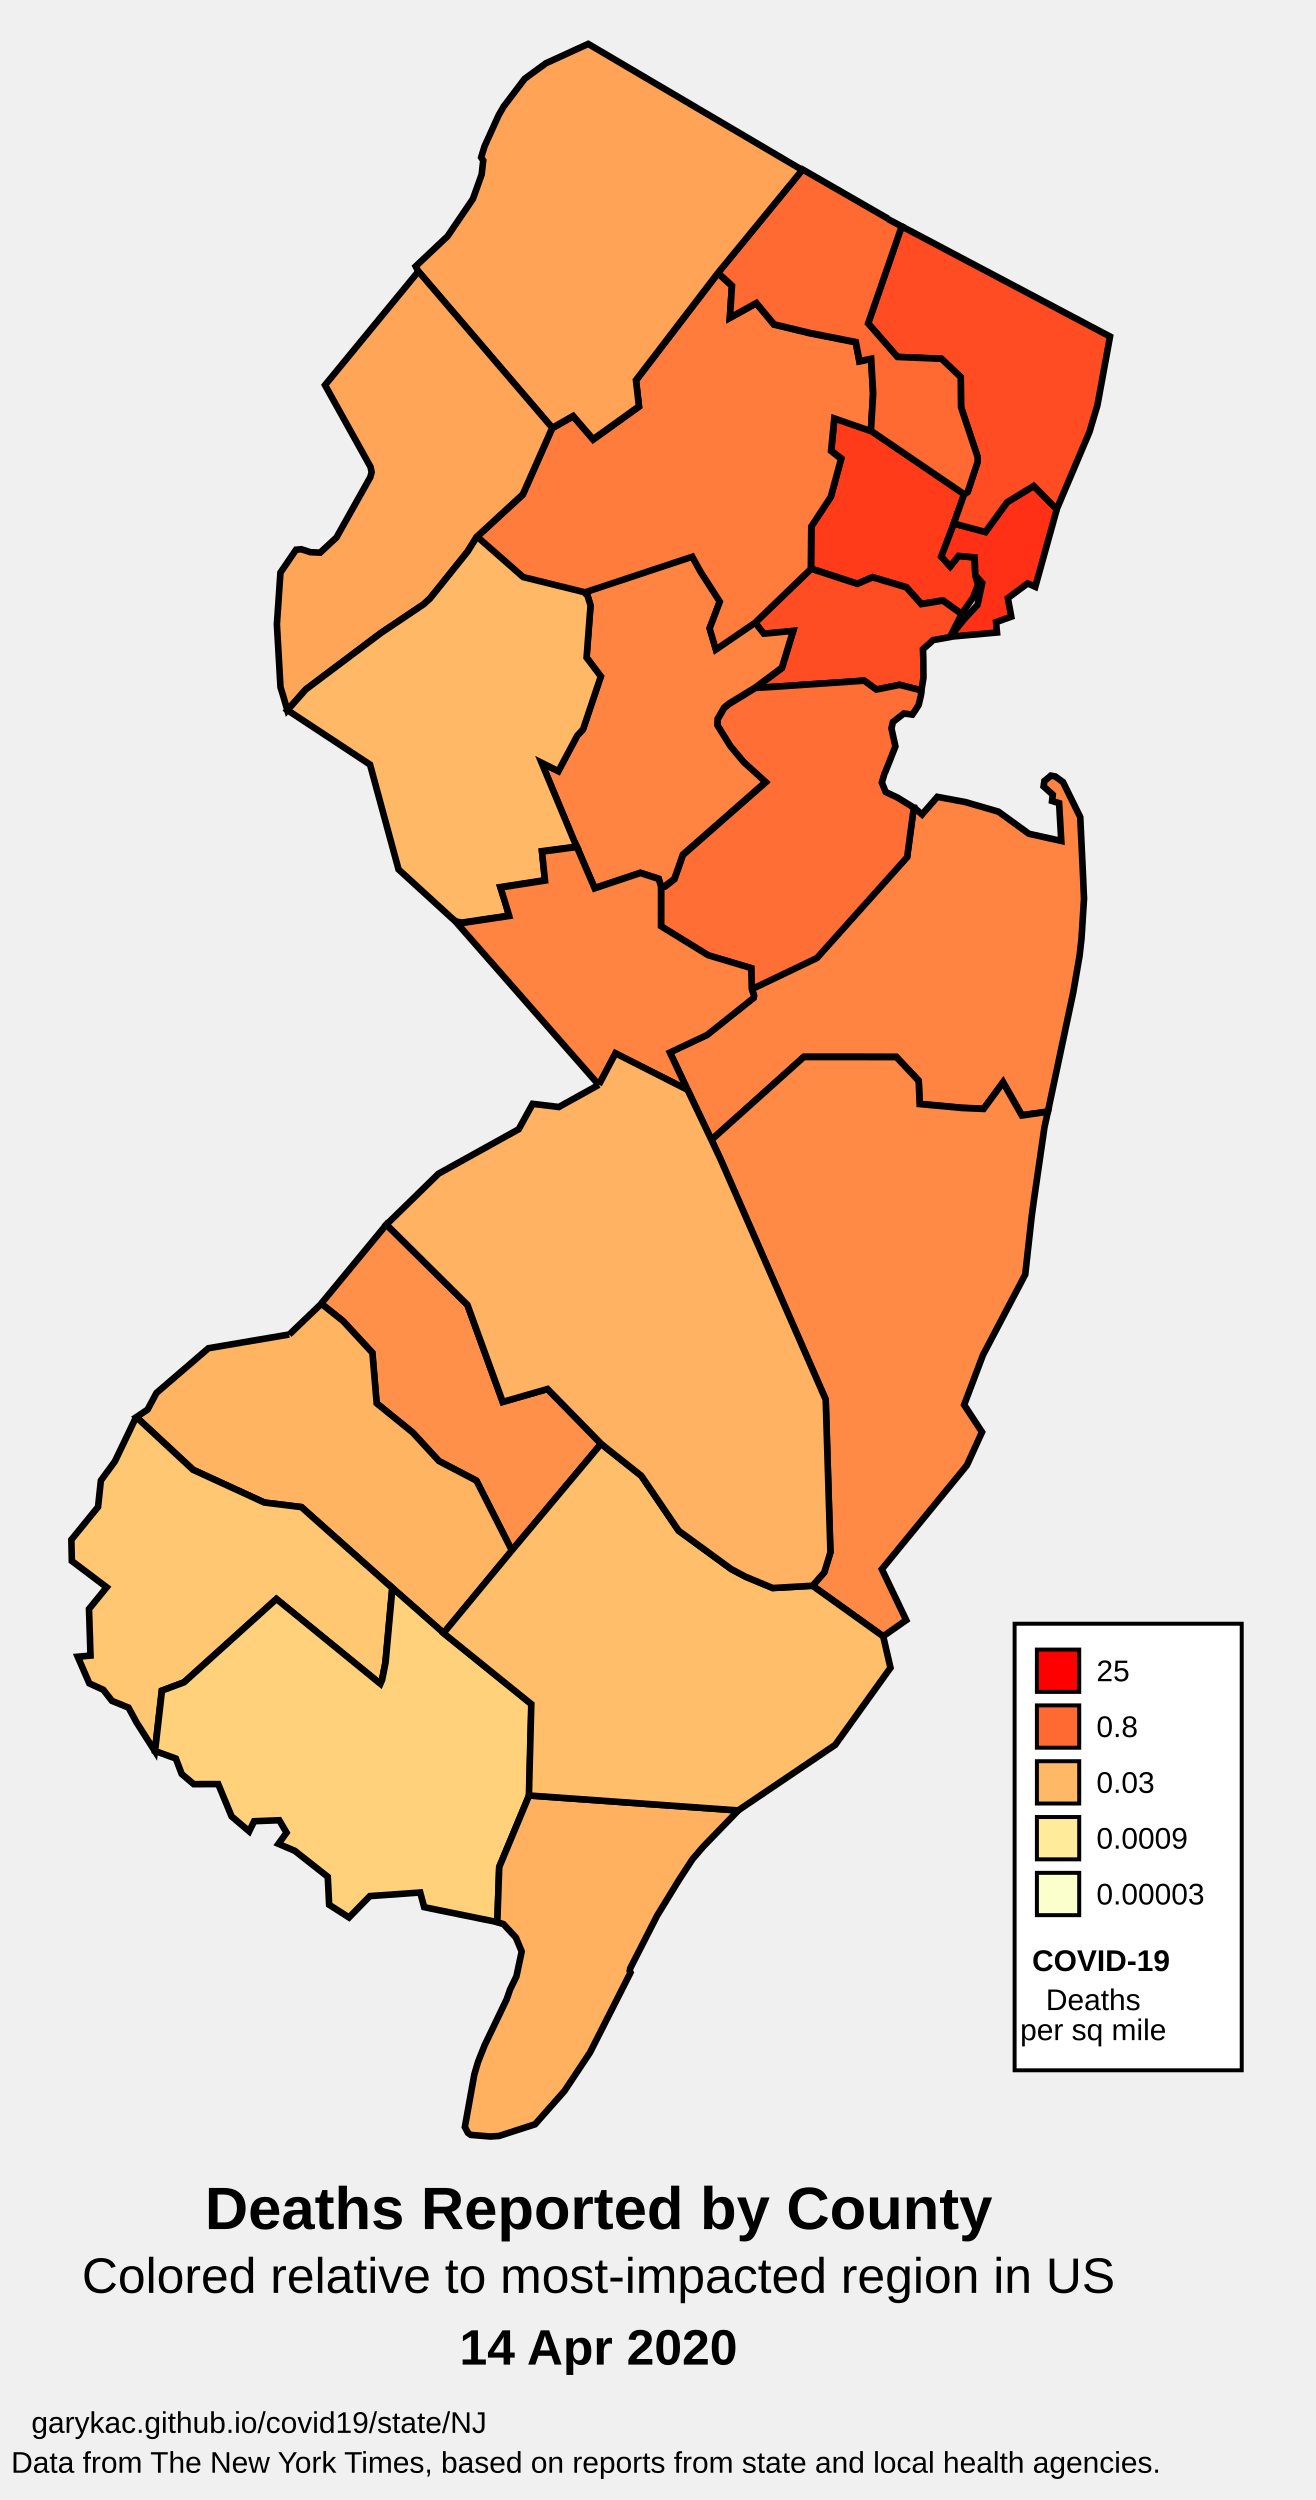
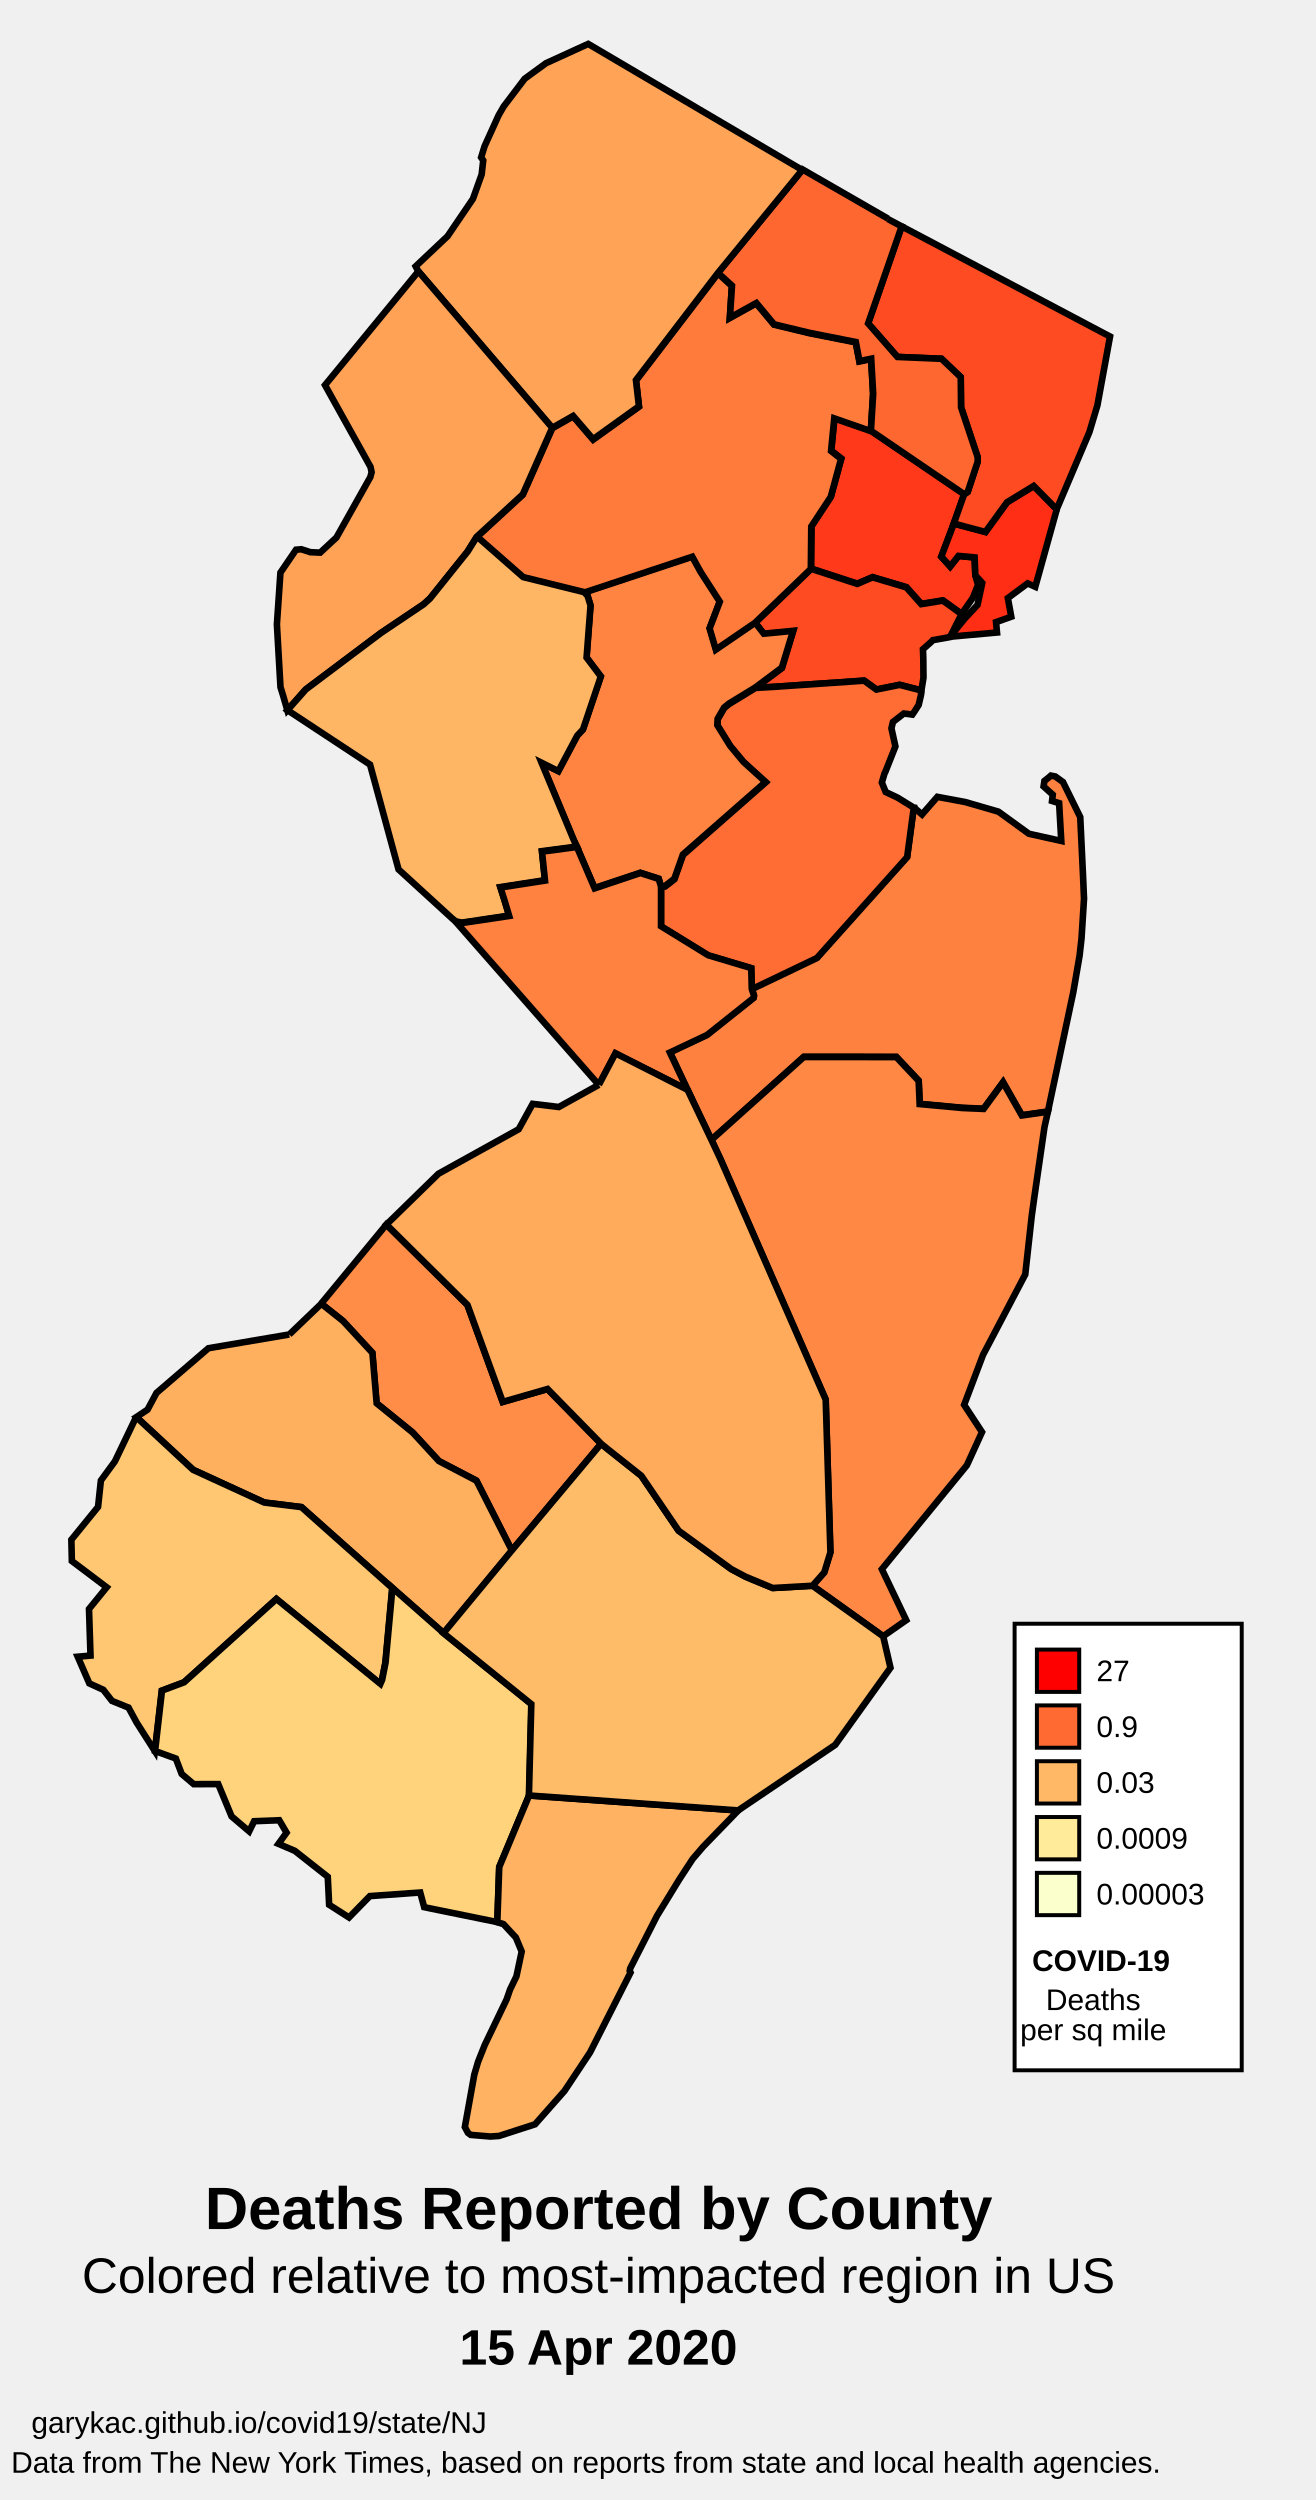
<svg xmlns="http://www.w3.org/2000/svg" width="330" height="627.07" version="1.0" id="svg2">
  <defs id="defs9439" />
  <style id="style6">
  #counties {fill:#d0d0d0;stroke:#000;stroke-width:.178;} 
  #borders {fill:none;stroke:#221e1f;stroke-width:.891;} 
  #separator {fill:none;stroke:#a9a9a9;stroke-width:2.318;}
  #legend-1 {fill:#ff0000;}
  #legend-2 {fill:#ff6a32;}
  #legend-3 {fill:#ffb866;}
  #legend-4 {fill:#ffeb99;}
  #legend-5 {fill:#faffcc;}
-   #c34041 {fill:#ffa558;}
-   #c34039 {fill:#ff4d23;}
-   #c34019 {fill:#ffb966;}
-   #c34011 {fill:#ffd17b;}
-   #c34013 {fill:#ff3b1a;}
-   #c34015 {fill:#ffb462;}
-   #c34017 {fill:#ff3015;}
-   #c34009 {fill:#ffb160;}
-   #c34003 {fill:#ff4c23;}
-   #c34001 {fill:#ffbe6a;}
-   #c34007 {fill:#ff9049;}
-   #c34005 {fill:#ffb362;}
-   #c34021 {fill:#ff8341;}
-   #c34025 {fill:#ff8341;}
-   #c34037 {fill:#ffa457;}
-   #c34035 {fill:#ff8442;}
+   #c34041 {fill:#ffa256;}
+   #c34039 {fill:#ff4b22;}
+   #c34019 {fill:#ffb664;}
+   #c34011 {fill:#ffd27c;}
+   #c34013 {fill:#ff391a;}
+   #c34015 {fill:#ffb05f;}
+   #c34017 {fill:#ff2e14;}
+   #c34009 {fill:#ffb261;}
+   #c34003 {fill:#ff4b22;}
+   #c34001 {fill:#ffbc68;}
+   #c34007 {fill:#ff8d47;}
+   #c34005 {fill:#ffab5b;}
+   #c34021 {fill:#ff8241;}
+   #c34025 {fill:#ff8140;}
+   #c34037 {fill:#ffa456;}
+   #c34035 {fill:#ff8341;}
  #c34033 {fill:#ffc772;}
-   #c34031 {fill:#ff6932;}
-   #c34023 {fill:#ff6e35;}
-   #c34027 {fill:#ff7c3d;}
-   #c34029 {fill:#ff8a45;}
+   #c34031 {fill:#ff6731;}
+   #c34023 {fill:#ff6c34;}
+   #c34027 {fill:#ff7b3c;}
+   #c34029 {fill:#ff8845;}
 </style>
  <g id="layer1" style="display:inline" transform="translate(0,1.0703125e-5)">
    <g id="g10509" transform="translate(-622.3246,8.460373)">
      <rect y="398.82" x="876.817" height="112.008" width="56.966" id="rect10421" style="fill:#ffffff;fill-opacity:1;stroke:#000000;stroke-width:1;stroke-linecap:round;stroke-linejoin:miter;stroke-miterlimit:4;stroke-dasharray:none;stroke-dashoffset:0;stroke-opacity:1" />
      <rect y="405.301" x="882.409" height="10.615" width="10.615" id="legend-1" style="stroke:#000000;stroke-width:1" />
      <rect style="stroke:#000000;stroke-width:1" id="legend-2" width="10.615" height="10.615" x="882.409" y="419.301" />
      <rect y="433.301" x="882.409" height="10.615" width="10.615" id="legend-3" style="stroke:#000000;stroke-width:1" />
      <rect style="stroke:#000000;stroke-width:1" id="legend-4" width="10.615" height="10.615" x="882.409" y="447.301" />
      <rect y="461.301" x="882.409" height="10.615" width="10.615" id="legend-5" style="stroke:#000000;stroke-width:1" />
      <text id="text10456" y="413.239" x="897.338" style="font-style:normal;font-weight:normal;font-size:7.5px;line-height:125%;font-family:sans-serif;letter-spacing:0px;word-spacing:0px;fill:#000000;fill-opacity:1;stroke:none;stroke-width:1px;stroke-linecap:butt;stroke-linejoin:miter;stroke-opacity:1" xml:space="preserve">
-         <tspan style="font-style:normal;font-variant:normal;font-weight:normal;font-stretch:normal;font-family:Arial;-inkscape-font-specification:Arial" y="413.239" x="897.338" id="tspan10458">25</tspan>
+         <tspan style="font-style:normal;font-variant:normal;font-weight:normal;font-stretch:normal;font-family:Arial;-inkscape-font-specification:Arial" y="413.239" x="897.338" id="tspan10458">27</tspan>
      </text>
      <text xml:space="preserve" style="font-style:normal;font-weight:normal;font-size:7.5px;line-height:125%;font-family:sans-serif;letter-spacing:0px;word-spacing:0px;fill:#000000;fill-opacity:1;stroke:none;stroke-width:1px;stroke-linecap:butt;stroke-linejoin:miter;stroke-opacity:1" x="897.338" y="427.239" id="text10460">
-         <tspan id="tspan10462" x="897.338" y="427.239" style="font-style:normal;font-variant:normal;font-weight:normal;font-stretch:normal;font-family:Arial;-inkscape-font-specification:Arial">0.8</tspan>
+         <tspan id="tspan10462" x="897.338" y="427.239" style="font-style:normal;font-variant:normal;font-weight:normal;font-stretch:normal;font-family:Arial;-inkscape-font-specification:Arial">0.9</tspan>
      </text>
      <text id="text10464" y="441.239" x="897.338" style="font-style:normal;font-weight:normal;font-size:7.5px;line-height:125%;font-family:sans-serif;letter-spacing:0px;word-spacing:0px;fill:#000000;fill-opacity:1;stroke:none;stroke-width:1px;stroke-linecap:butt;stroke-linejoin:miter;stroke-opacity:1" xml:space="preserve">
        <tspan style="font-style:normal;font-variant:normal;font-weight:normal;font-stretch:normal;font-family:Arial;-inkscape-font-specification:Arial" y="441.239" x="897.338" id="tspan10466">0.03</tspan>
      </text>
      <text xml:space="preserve" style="font-style:normal;font-weight:normal;font-size:7.5px;line-height:125%;font-family:sans-serif;letter-spacing:0px;word-spacing:0px;fill:#000000;fill-opacity:1;stroke:none;stroke-width:1px;stroke-linecap:butt;stroke-linejoin:miter;stroke-opacity:1" x="897.338" y="455.239" id="text10468">
        <tspan id="tspan10470" x="897.338" y="455.239" style="font-style:normal;font-variant:normal;font-weight:normal;font-stretch:normal;font-family:Arial;-inkscape-font-specification:Arial">0.0009</tspan>
      </text>
      <text id="text10472" y="469.239" x="897.338" style="font-style:normal;font-weight:normal;font-size:7.5px;line-height:125%;font-family:sans-serif;letter-spacing:0px;word-spacing:0px;fill:#000000;fill-opacity:1;stroke:none;stroke-width:1px;stroke-linecap:butt;stroke-linejoin:miter;stroke-opacity:1" xml:space="preserve">
        <tspan style="font-style:normal;font-variant:normal;font-weight:normal;font-stretch:normal;font-family:Arial;-inkscape-font-specification:Arial" y="469.239" x="897.338" id="tspan10474">0.00003</tspan>
      </text>
      <g transform="translate(0,-2.192453)" id="g10492">
        <text xml:space="preserve" style="font-style:normal;font-weight:normal;font-size:7.5px;line-height:125%;font-family:sans-serif;text-align:center;letter-spacing:0px;word-spacing:0px;text-anchor:middle;fill:#000000;fill-opacity:1;stroke:none;stroke-width:1px;stroke-linecap:butt;stroke-linejoin:miter;stroke-opacity:1" x="905.319" y="497.919" id="text10480">
          <tspan id="tspan10482" x="905.319" y="497.919" style="font-style:normal;font-variant:normal;font-weight:normal;font-stretch:normal;font-family:Arial;-inkscape-font-specification:Arial;text-align:center;text-anchor:middle">Deaths</tspan>
        </text>
        <text id="text10484" y="505.458" x="905.319" style="font-style:normal;font-weight:normal;font-size:7.5px;line-height:125%;font-family:sans-serif;text-align:center;letter-spacing:0px;word-spacing:0px;text-anchor:middle;fill:#000000;fill-opacity:1;stroke:none;stroke-width:1px;stroke-linecap:butt;stroke-linejoin:miter;stroke-opacity:1" xml:space="preserve">
          <tspan style="font-style:normal;font-variant:normal;font-weight:normal;font-stretch:normal;font-family:Arial;-inkscape-font-specification:Arial;text-align:center;text-anchor:middle" y="505.458" x="905.319" id="tspan10486">per sq mile</tspan>
        </text>
      </g>
      <text id="text10488" y="485.919" x="905.319" style="font-style:normal;font-weight:normal;font-size:7.5px;line-height:125%;font-family:sans-serif;text-align:center;letter-spacing:0px;word-spacing:0px;text-anchor:middle;fill:#000000;fill-opacity:1;stroke:none;stroke-width:1px;stroke-linecap:butt;stroke-linejoin:miter;stroke-opacity:1" xml:space="preserve">
        <tspan style="font-style:normal;font-variant:normal;font-weight:bold;font-stretch:normal;font-family:Arial;-inkscape-font-specification:'Arial Bold';text-align:center;text-anchor:middle" y="485.919" x="905.319" id="tspan10490">COVID-19</tspan>
      </text>
    </g>
    <text xml:space="preserve" style="font-style:normal;font-weight:normal;font-size:7.5px;line-height:125%;font-family:sans-serif;text-align:center;letter-spacing:0px;word-spacing:0px;text-anchor:middle;fill:#000000;fill-opacity:1;stroke:none;stroke-width:1px;stroke-linecap:butt;stroke-linejoin:miter;stroke-opacity:1" x="151.849" y="620.237" id="text10498">
      <tspan id="tspan10500" x="151.849" y="620.237" style="font-style:normal;font-variant:normal;font-weight:normal;font-stretch:normal;font-family:Arial;-inkscape-font-specification:Arial;text-align:center;text-anchor:middle">Data from The New York Times, based on reports from state and local health agencies.</tspan>
    </text>
    <g id="g10510" transform="translate(-504.6264,0.4679467)">
      <text xml:space="preserve" style="font-style:normal;font-weight:normal;font-size:7.5px;line-height:125%;font-family:sans-serif;text-align:center;letter-spacing:0px;word-spacing:0px;text-anchor:middle;fill:#000000;fill-opacity:1;stroke:none;stroke-width:1px;stroke-linecap:butt;stroke-linejoin:miter;stroke-opacity:1" x="661.613" y="558.64" id="text10502">
        <tspan id="tspan10504" x="661.613" y="558.64" style="font-style:normal;font-variant:normal;font-weight:bold;font-stretch:normal;font-size:15px;font-family:Arial;-inkscape-font-specification:'Arial Bold';text-align:center;text-anchor:middle">Deaths Reported by County</tspan>
      </text>
      <text id="text10506" y="574.64" x="661.57" style="font-style:normal;font-weight:normal;font-size:7.5px;line-height:125%;font-family:sans-serif;text-align:center;letter-spacing:0px;word-spacing:0px;text-anchor:middle;fill:#000000;fill-opacity:1;stroke:none;stroke-width:1px;stroke-linecap:butt;stroke-linejoin:miter;stroke-opacity:1" xml:space="preserve">
        <tspan style="font-style:normal;font-variant:normal;font-weight:normal;font-stretch:normal;font-size:12.5px;font-family:Arial;-inkscape-font-specification:Arial;text-align:center;text-anchor:middle" y="574.64" x="661.57" id="tspan10508">Colored relative to most-impacted region in US</tspan>
      </text>
      <text xml:space="preserve" style="font-style:normal;font-weight:normal;font-size:7.5px;line-height:125%;font-family:sans-serif;text-align:center;letter-spacing:0px;word-spacing:0px;text-anchor:middle;fill:#000000;fill-opacity:1;stroke:none;stroke-width:1px;stroke-linecap:butt;stroke-linejoin:miter;stroke-opacity:1" x="661.57" y="592.64" id="text10536">
-         <tspan id="tspan10538" x="661.57" y="592.64" style="font-style:normal;font-variant:normal;font-weight:bold;font-stretch:normal;font-size:12.5px;font-family:Arial;-inkscape-font-specification:'Arial Bold';text-align:center;text-anchor:middle">14 Apr 2020</tspan>
+         <tspan id="tspan10538" x="661.57" y="592.64" style="font-style:normal;font-variant:normal;font-weight:bold;font-stretch:normal;font-size:12.5px;font-family:Arial;-inkscape-font-specification:'Arial Bold';text-align:center;text-anchor:middle">15 Apr 2020</tspan>
      </text>
    </g>
    <text id="text10516" y="610.237" x="7.866" style="font-style:normal;font-weight:normal;font-size:7.5px;line-height:125%;font-family:sans-serif;text-align:end;letter-spacing:0px;word-spacing:0px;text-anchor:end;fill:#000000;fill-opacity:1;stroke:none;stroke-width:1px;stroke-linecap:butt;stroke-linejoin:miter;stroke-opacity:1" xml:space="preserve">
      <tspan style="font-style:normal;font-variant:normal;font-weight:normal;font-stretch:normal;font-family:Arial;-inkscape-font-specification:Arial;text-align:start;text-anchor:start" y="610.237" x="7.866" id="tspan10518">garykac.github.io/covid19/state/NJ</tspan>
    </text>
  </g>
  <g id="layer2" style="display:inline;fill:#fff;stroke:#000;stroke-width:.178;" transform="translate(0,1.0703125e-5)">
    <g id="g25761" transform="matrix(9.136597,1.812447,-1.812447,9.136597,-7596.108,-3365.373)">
      <path id="c34025" d="m 898.58,212.247 0.259,0.148 0.313,-0.546 0.762,-0.009 0.929,0.08 0.919,0.424 0.894,0.021 -0.255,-0.987 -0.198,-0.021 -0.014,-0.169 -0.286,-0.171 -0.007,-0.149 0.089,-0.105 0.055,-0.07 0.121,0 0.232,0.107 0.639,0.835 0.385,1.55 0.13,0.535 0.011,0.04 0.144,1.075 0.039,0.467 0.025,0.99 -0.045,3.287 -0.669,0.236 -0.669,-0.774 -0.374,0.802 -0.571,0.088 -1.144,0.119 -0.148,-0.609 -0.715,-0.51 -2.444,0.483 -2.007,2.676 -0.893,-1.196 -0.665,-0.901 0.891,-0.659 1.034,-1.221 0,-0.06 -0.095,-0.168 1.559,-1.166 1.854,-3.136 -0.084,-1.347" style="stroke:#000" />
      <path id="c34029" d="m 894.98,222.097 2.007,-2.676 2.444,-0.483 0.715,0.51 0.148,0.609 1.144,-0.119 0.571,-0.088 0.374,-0.802 0.669,0.774 0.669,-0.235 -0.009,0.426 0.098,1.879 0.03,0.523 0.136,1.59 -0.694,2.345 -0.237,1.418 0.615,0.626 -0.226,0.956 -1.701,3.19 0.91,1.219 -0.524,0.546 -2.134,-0.967 0.241,-0.415 0.057,-0.562 -0.925,-4.009 -4.042,-5.804 -0.337,-0.458" style="stroke:#000" />
      <path id="c34013" d="m 895.48,202.527 2.797,1.189 -0.121,0.829 -0.158,0.939 0.285,0.213 0.165,-0.321 0.434,-0.045 0.112,0.469 0.122,0.237 -0.07,0.371 -0.211,0.481 -0.566,-0.259 -0.552,0.206 -0.482,-0.364 -0.945,-0.088 -0.37,0.253 -1.3,-0.157 -0.211,-1.122 0.359,-0.884 0.074,-1.059 -0.306,-0.156 -0.086,-0.878 1.032,0.144" style="stroke:#000" />
      <path id="c34039" d="m 894.62,206.487 1.3,0.157 0.37,-0.253 0.945,0.088 0.482,0.364 0.552,-0.206 0.566,0.259 -0.186,0.666 -0.356,0.141 -0.08,0.03 -0.039,0.06 -0.176,0.232 0.056,0.236 0.107,0.515 0.012,0.346 -0.604,-0.034 -0.589,0.246 -0.371,-0.171 -2.349,0.636 -0.483,0.125 0.595,-0.661 0.103,-1.03 -0.758,0.228 -0.293,-0.251 1.196,-1.719" style="stroke:#000" />
      <path id="c34017" d="m 900.8,203.627 -0.162,2.161 -0.22,-0.05 -0.445,0.492 0.187,0.474 -0.373,0.223 0.079,0.269 -1.218,0.357 0.287,-0.545 0.272,-0.441 0.01,-0.602 -0.223,-0.167 -0.112,-0.469 -0.434,0.045 -0.165,0.321 -0.285,-0.213 0.158,-0.939 0.88,0.058 0.415,-0.899 0.62,-0.571 0.729,0.496" style="stroke:#000" />
      <path id="c34003" d="m 895.22,196.967 6.081,1.819 0.027,1.884 -0.071,0.747 -0.46,2.211 -0.729,-0.496 -0.62,0.571 -0.415,0.899 -0.88,-0.058 0.121,-0.829 0.08,-0.08 0.105,-0.85 -0.025,-0.122 -0.699,-1.228 -0.166,-0.795 -0.605,-0.384 -1.173,0.182 -0.95,-0.732 0.378,-2.739" style="stroke:#000" />
      <path id="c34023" d="m 898.17,209.117 0.016,0.129 -0.009,0.273 -0.076,0.195 -0.041,0.094 -0.112,0.006 -0.119,0.01 -0.242,0.28 -0.007,0.176 0.2,0.457 -0.135,0.737 -0.011,0.03 -0.023,0.257 0.151,0.231 0.343,0.086 0.471,0.176 0.01,0 0.084,1.347 -1.854,3.136 -1.559,1.166 -0.124,-0.548 -1.204,-0.114 -1.398,-0.52 -0.207,-1.046 0.105,-0.03 0.209,-0.241 0.099,-0.686 1.802,-2.349 -0.687,-0.414 -0.435,-0.353 -0.449,-0.481 -0.025,-0.168 0.112,-0.331 0.105,-0.129 0.617,-0.568 0.483,-0.125 2.349,-0.636 0.371,0.171 0.589,-0.246 0.604,0.034" style="stroke:#000" />
      <path id="c34035" d="m 893.42,208.197 0.293,0.251 0.758,-0.228 -0.103,1.03 -0.595,0.661 -0.617,0.568 -0.105,0.129 -0.112,0.331 0.025,0.168 0.449,0.481 0.435,0.353 0.687,0.414 -1.802,2.349 -0.099,0.686 -0.209,0.241 -0.105,0.03 -0.102,-0.191 -0.515,-0.06 -1.127,0.644 -0.69,-1.004 -0.107,-0.144 -1.263,-1.884 0.487,0.132 0.313,-1.038 0.119,-0.191 0.193,-1.494 -0.475,-0.424 -0.168,-1.395 -0.128,-0.24 -0.112,-0.08 2.676,-1.519 0.299,0.356 0.664,0.688 -0.129,0.761 0.275,0.524 0.891,-0.909" style="stroke:#000" />
      <path id="c34027" d="m 890.61,199.167 0.438,0.266 0.113,0.856 0.621,-0.526 0.58,0.47 0.98,0.04 1.272,0 0.196,0.485 0.297,-0.125 0.236,0.911 0.135,0.993 -1.032,-0.144 0.086,0.878 0.306,0.156 -0.074,1.059 -0.359,0.884 0.211,1.122 -1.196,1.719 -0.891,0.909 -0.275,-0.524 0.129,-0.761 -0.664,-0.688 -0.299,-0.356 -2.676,1.519 -1.688,-0.078 -1.431,-0.828 0.994,-1.361 0.429,-1.911 0.491,-0.425 0.65,0.51 1.038,-1.109 -0.216,-0.676 1.599,-3.251" style="stroke:#000" />
      <path id="c34031" d="m 894.82,196.847 0.401,0.121 -0.378,2.739 0.95,0.732 1.173,-0.182 0.605,0.384 0.166,0.795 0.699,1.228 0.025,0.122 -0.105,0.85 -0.08,0.08 -2.797,-1.189 -0.135,-0.993 -0.236,-0.911 -0.297,0.125 -0.196,-0.485 -1.272,0 -0.98,-0.04 -0.58,-0.47 -0.621,0.526 -0.113,-0.856 -0.438,-0.266 1.694,-3.173 2.516,0.852" style="stroke:#000" />
      <path id="c34037" d="m 892.3,195.997 -1.694,3.173 -1.599,3.251 0.216,0.676 -1.038,1.109 -0.65,-0.51 -0.491,0.425 -4.356,-3.432 -0.096,-0.119 0.685,-0.963 0.474,-1.118 0.103,-0.692 -0.032,-0.378 -0.071,-0.07 0.032,-0.313 0.209,-0.892 0.087,-0.257 0.41,-0.843 0.481,-0.522 1.014,-0.731 6.315,2.209" style="stroke:#000" />
      <path id="c34041" d="m 882.69,200.687 4.356,3.432 -0.429,1.911 -0.994,1.361 -0.166,0.44 -0.749,1.439 -0.137,0.185 -0.979,0.983 -1.688,1.884 -0.376,0.644 -0.187,-0.362 -0.114,-0.209 -0.424,-1.64 -0.178,-1.387 0.292,-0.686 0.136,-0.04 0.257,0.03 0.26,-0.04 0.351,-0.486 0.578,-1.771 0.009,-0.135 -0.057,-0.136 -1.631,-1.922 1.872,-3.496" style="stroke:#000" />
      <path id="c34019" d="m 885.63,207.387 1.431,0.828 1.688,0.078 0.112,0.08 0.128,0.24 0.168,1.395 0.475,0.424 -0.193,1.494 -0.119,0.191 -0.313,1.038 -0.487,-0.132 1.263,1.884 0.107,0.144 -0.896,0.304 0.231,0.75 -1.141,0.416 0.179,0.327 0.201,0.379 -1.211,0.435 -0.168,0 -0.114,-0.06 -1.671,-1.013 -1.302,-2.619 -2.466,-1.005 0.376,-0.644 1.688,-1.884 0.979,-0.983 0.137,-0.185 0.749,-1.439 0.166,-0.44" style="stroke:#000" />
      <path id="c34021" d="m 889.89,215.057 0.69,1.004 1.127,-0.644 0.515,0.06 0.102,0.191 0.207,1.046 1.398,0.52 1.204,0.114 0.124,0.548 0.095,0.168 0,0.06 -1.034,1.221 -0.891,0.659 0.665,0.901 -2.096,-0.588 -0.273,0.918 -4.636,-3.561 0.168,0 1.211,-0.435 -0.201,-0.379 -0.179,-0.327 1.141,-0.416 -0.231,-0.75 0.896,-0.304" style="stroke:#000" />
      <path id="c34007" d="m 885.53,228.467 1.309,-2.433 2.562,1.698 1.44,2.377 1.115,-0.576 1.705,1.167 -1.801,3.288 -1.304,-1.662 -1.094,-0.321 -0.843,-0.617 -1.105,-0.583 -0.377,-1.311 -0.94,-0.685 -0.667,-0.344" style="stroke:#000" />
      <path id="c34015" d="m 884.85,229.447 0.686,-0.981 0.667,0.344 0.94,0.685 0.377,1.311 1.105,0.583 0.843,0.617 1.094,0.321 1.304,1.662 -1.371,2.54 -1.592,-0.925 -2.823,-1.661 -1.006,0.073 -2.052,-0.491 -1.777,-1.097 0.256,-0.255 0.149,-0.489 1.138,-1.452 2.061,-0.786" style="stroke:#000" />
      <path id="c34033" d="m 881.24,232.427 1.777,1.097 2.052,0.491 1.006,-0.073 2.823,1.661 0.21,2.007 0,0.476 -0.025,0.113 -3.19,-1.696 -2.002,2.684 -0.542,0.336 0.134,1.632 -0.632,-0.66 -0.291,-0.351 -0.473,-0.091 -0.287,-0.248 -0.402,-0.095 -0.447,-0.644 0.332,-0.097 -0.284,-1.223 0.353,-0.666 -1.057,-0.511 -0.125,-0.56 0.533,-1.007 -0.063,-0.712 0.269,-0.578 0.329,-1.282" style="stroke:#000" />
      <path id="c34011" d="m 893.6,240.367 -0.413,2.044 0.238,1.466 -2.01,-0.011 -0.182,-0.367 -1.311,0.359 -0.439,0.674 -0.591,-0.232 -0.183,-0.731 -1.006,-0.513 -0.469,-0.099 0.155,-0.338 -0.258,-0.29 -0.658,0.157 -0.078,0.294 -0.543,-0.303 -0.522,-0.783 -0.648,0.13 -0.37,-0.206 -0.236,-0.377 -0.588,-0.09 -0.134,-1.632 0.542,-0.336 2.002,-2.684 3.19,1.696 0.025,-0.113 0,-0.476 -0.21,-2.007 1.592,0.925 2.692,1.415 0.416,2.426" style="stroke:#000" />
      <path id="c34009" d="m 893.6,240.367 5.604,-0.701 -0.733,1.134 -0.218,0.387 -0.248,0.617 -0.394,1.067 -0.433,1.53 0,0.07 0.007,0.01 0.023,0.03 -0.651,2.323 -0.472,1.148 -0.604,1.038 -0.891,0.497 -0.225,0.06 -0.53,0.06 -0.082,-0.04 -0.112,-0.137 -0.025,-1.437 0.032,-0.355 0.089,-0.481 0.339,-1.318 0.039,-0.28 0.099,-0.38 0.009,-0.682 -0.227,-0.339 -0.396,-0.289 -0.175,-0.02 -0.238,-1.466 0.413,-2.044" style="stroke:#000" />
      <path id="c34001" d="m 902.12,234.307 0.357,0.792 -1.056,2.326 -2.221,2.241 -5.604,0.701 -0.416,-2.426 -2.692,-1.415 1.371,-2.54 1.801,-3.288 0.242,0.128 0.986,0.507 1.273,1.255 1.59,0.738 0.426,0.128 0.77,0.154 1.038,-0.268 2.134,0.967" style="stroke:#000" />
      <path id="c34005" d="m 891.72,221.227 0.273,-0.918 2.096,0.588 0.893,1.196 0.337,0.458 4.042,5.804 0.925,4.009 -0.057,0.562 -0.241,0.415 -1.038,0.268 -0.77,-0.154 -0.426,-0.128 -1.59,-0.738 -1.273,-1.255 -0.986,-0.507 -0.242,-0.128 -1.705,-1.167 -1.115,0.576 -1.44,-2.377 -2.562,-1.698 1.109,-1.616 1.885,-1.595 0.236,-0.743 0.707,-0.054 0.942,-0.797" style="stroke:#000" />
    </g>
  </g>
</svg>
